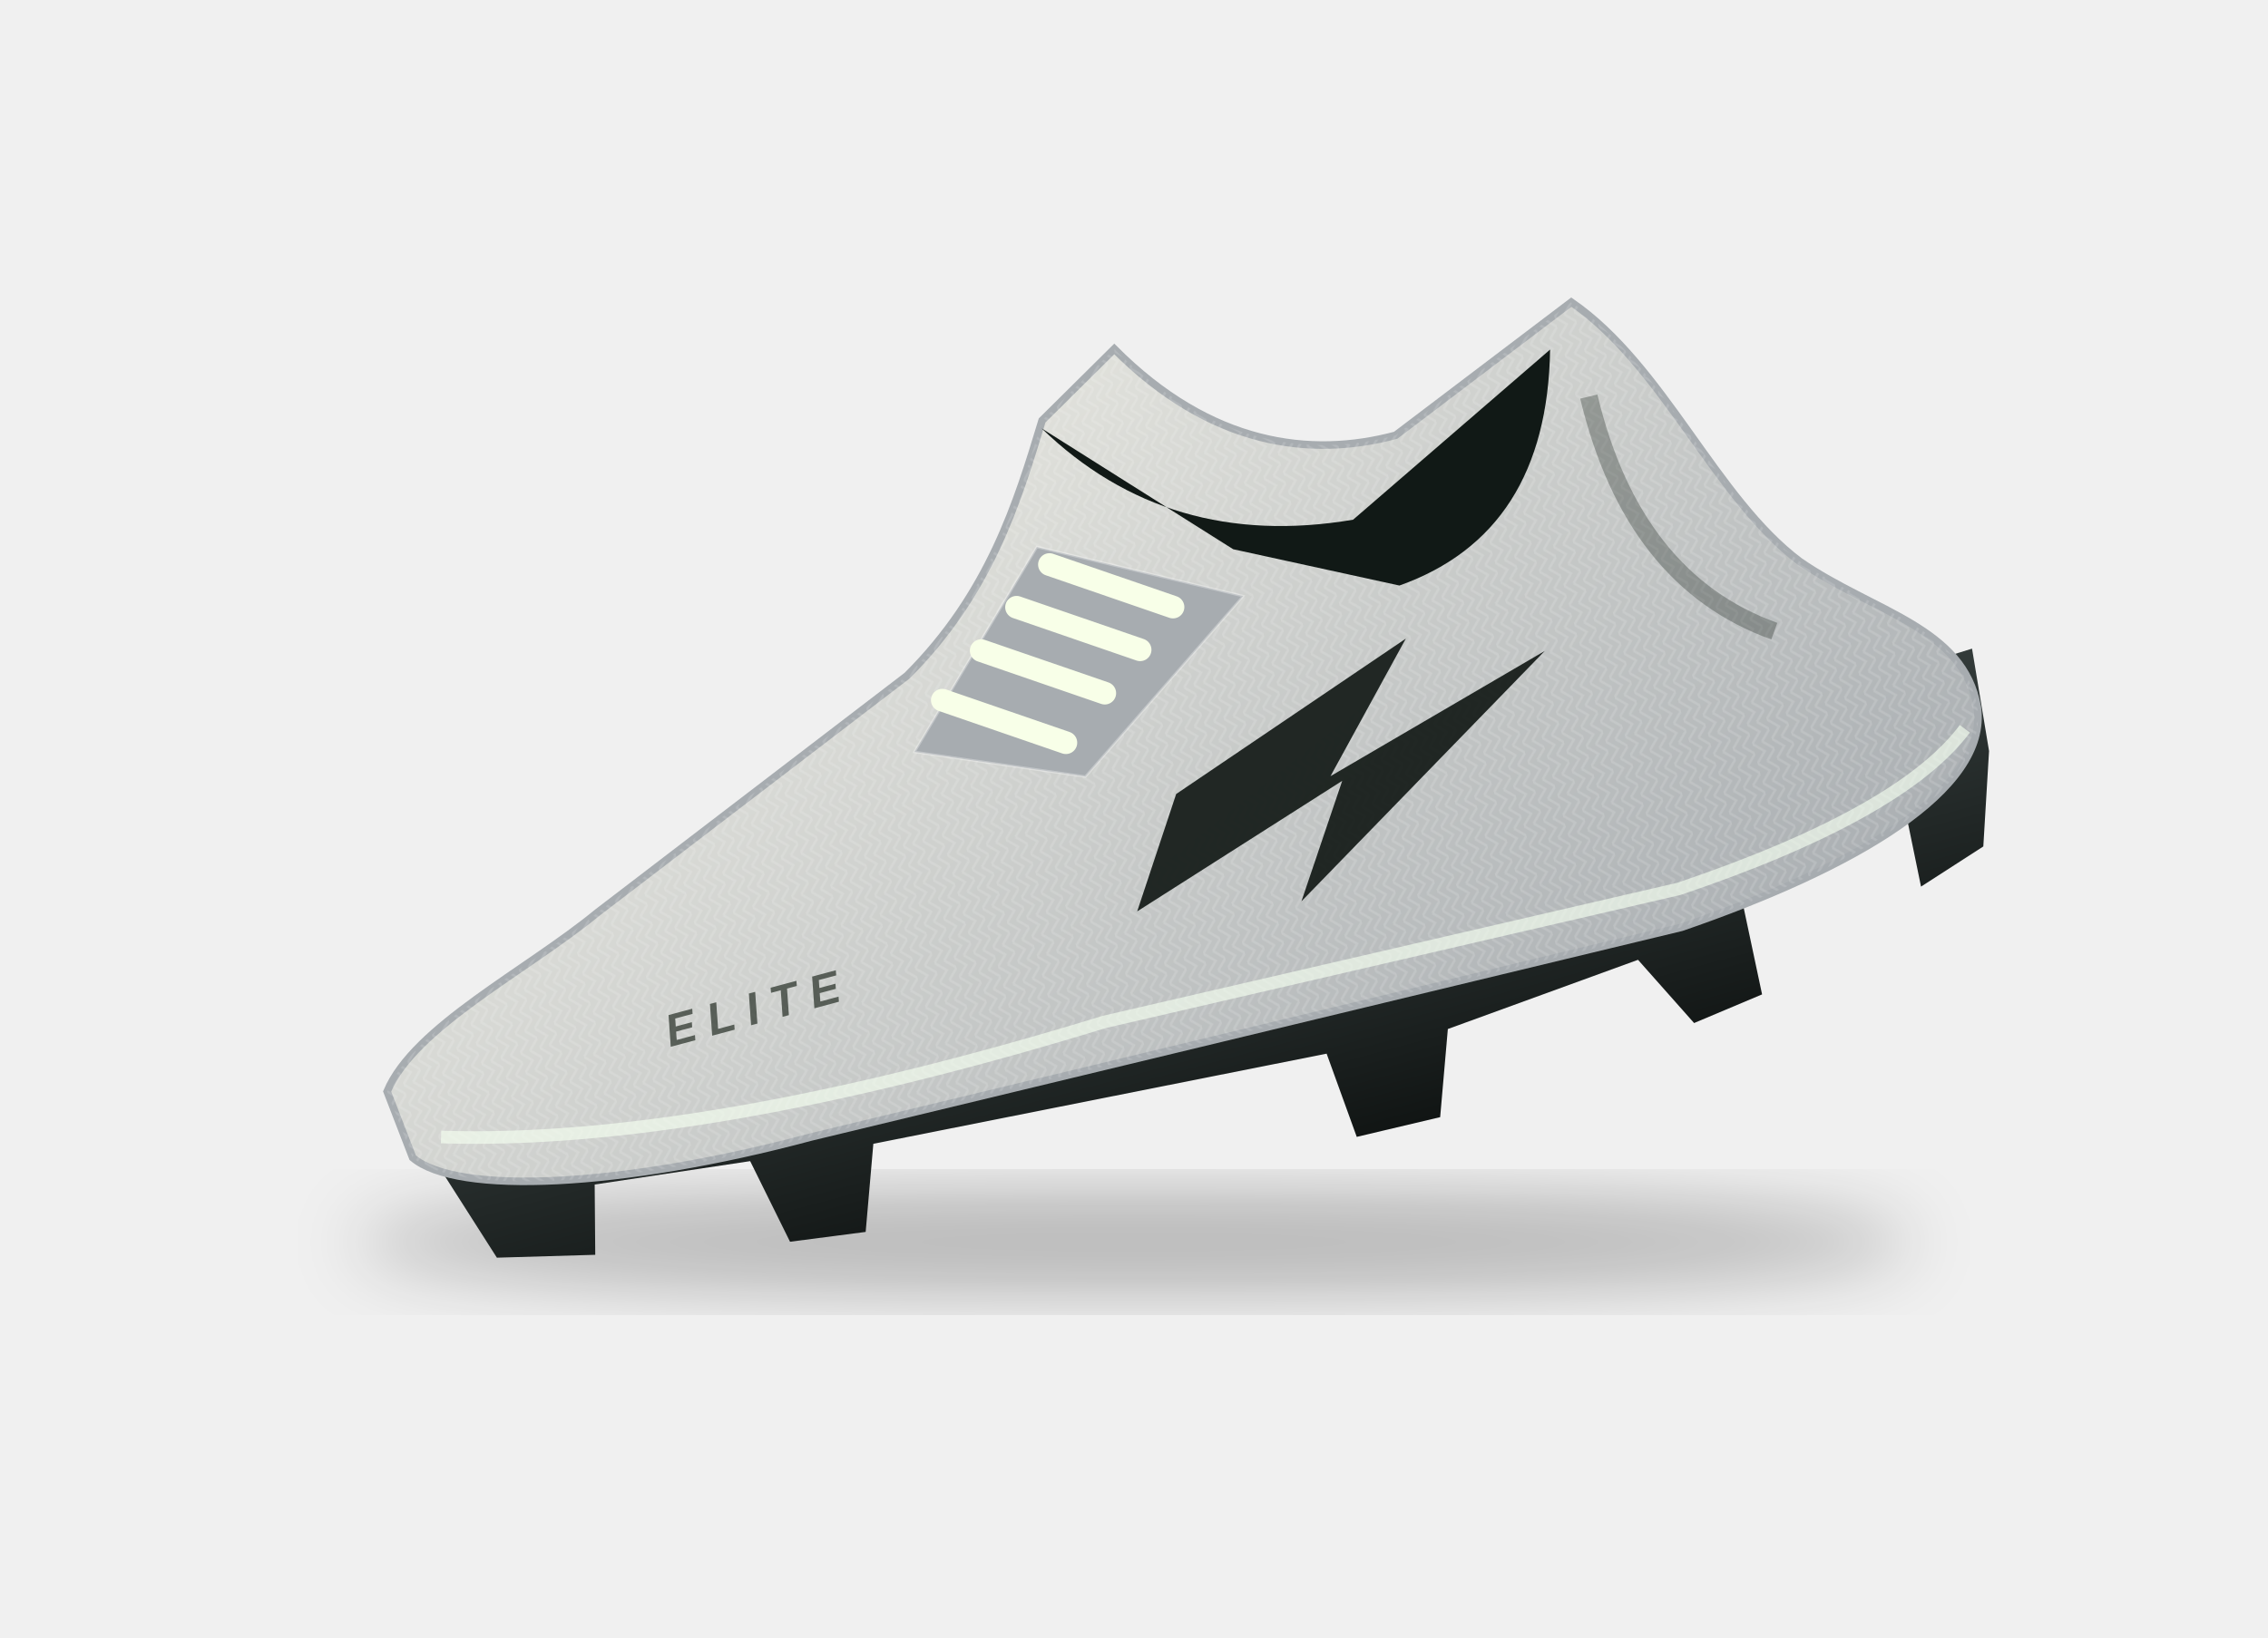
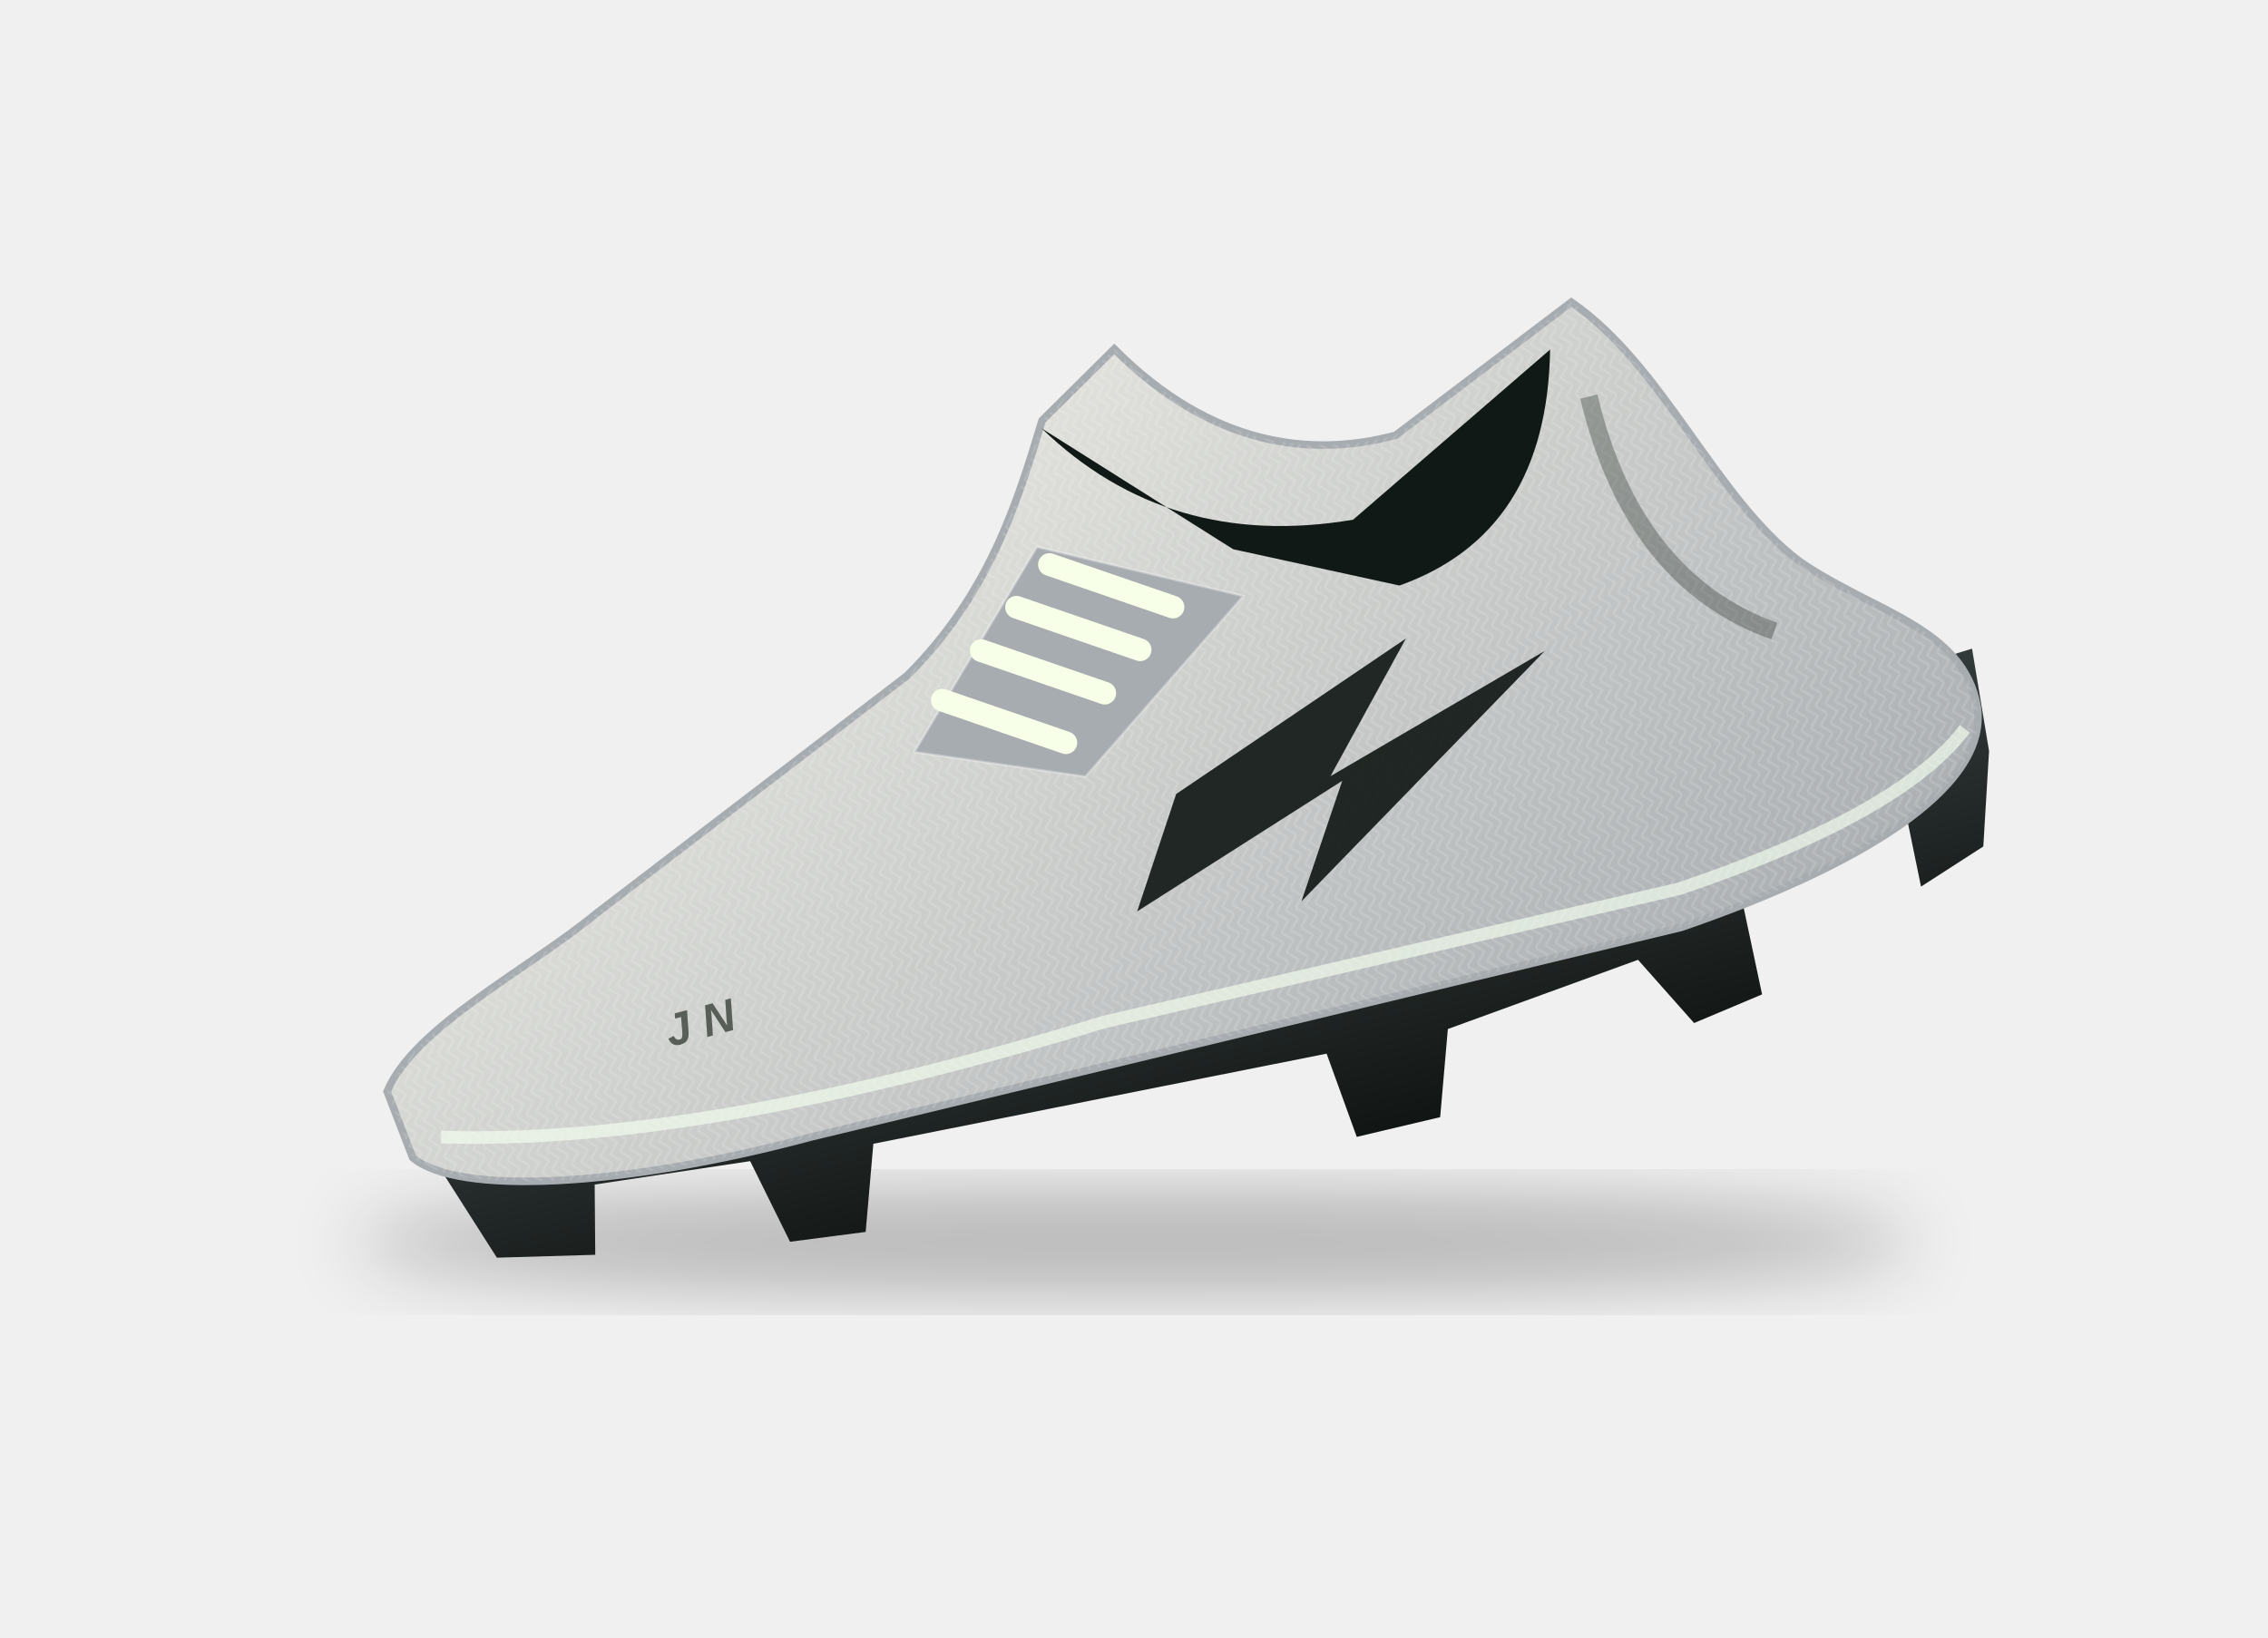
<svg xmlns="http://www.w3.org/2000/svg" width="900" height="650" viewBox="0 0 900 650">
  <defs>
    <linearGradient id="upper" x1="0" y1="0" x2="1" y2="1">
      <stop stop-color="#f5f4eb" />
      <stop offset="1" stop-color="#a7acb0" />
    </linearGradient>
    <linearGradient id="sole" x2="0" y2="1">
      <stop stop-color="#333b3a" />
      <stop offset="1" stop-color="#111514" />
    </linearGradient>
    <pattern id="knit" width="8" height="8" patternUnits="userSpaceOnUse">
      <path d="m0 0 4 4-4 4m4-8 4 4-4 4" fill="none" stroke="#fff" stroke-opacity=".13" stroke-width="1" />
    </pattern>
    <filter id="shadow">
      <feGaussianBlur stdDeviation="14" />
    </filter>
  </defs>
  <ellipse cx="450" cy="493" rx="310" ry="24" fill="#000" opacity=".22" filter="url(#shadow)" />
  <g transform="rotate(-15 450 330)">
    <path d="m144 371 18 57 38 9 7-27 62 7 7 35 30 4 12-33 183 12 3 35 34 1 12-33 80-7 15 30 29-4 2-38 72-21-2 34 28-9 12-36 4-41z" fill="url(#sole)" />
    <path d="M137 353C154 331 203 321 236 306L379 247C419 224 439 192 457 163L492 143C519 190 556 205 591 205L672 172C701 206 707 262 733 295 756 322 789 337 786 369 782 402 722 418 650 423L295 414C217 414 153 400 140 381Z" fill="url(#upper)" stroke="#a7acb0" stroke-width="3" />
    <path d="M137 353C154 331 203 321 236 306L379 247C419 224 439 192 457 163L492 143C519 190 556 205 591 205L672 172C701 206 707 262 733 295 756 322 789 337 786 369 782 402 722 418 650 423L295 414C217 414 153 400 140 381Z" fill="url(#knit)" />
    <path d="M456 166Q492 226 566 233L659 188Q639 258 577 263L517 232Z" fill="#111916" />
    <path d="M442 211 516 251 437 304 374 277Z" fill="#a7acb0" stroke="#fff" stroke-opacity=".3" />
    <g stroke="#f8ffe8" stroke-width="9" stroke-linecap="round">
      <path d="m445 219 43 29m-60-16 43 29m-61-16 43 29m-63-14 43 29" />
    </g>
    <path d="m470 320 104-36-43 45 95-26-119 71 28-42-92 29Z" fill="#121916" opacity=".92" />
    <path d="M153 376Q252 406 419 400L653 408Q746 402 779 376" fill="none" stroke="#f5fff0" stroke-opacity=".65" stroke-width="5" />
    <path d="M669 210Q667 285 716 319" fill="none" stroke="#101a13" stroke-opacity=".3" stroke-width="7" />
-     <text x="250" y="365" font-family="Arial,sans-serif" font-size="18" font-style="italic" font-weight="bold" letter-spacing="5" fill="#172117" opacity=".65">ELITE</text>
+     <text x="250" y="365" font-family="Arial,sans-serif" font-size="18" font-style="italic" font-weight="bold" letter-spacing="5" fill="#172117" opacity=".65">JN</text>
  </g>
</svg>
